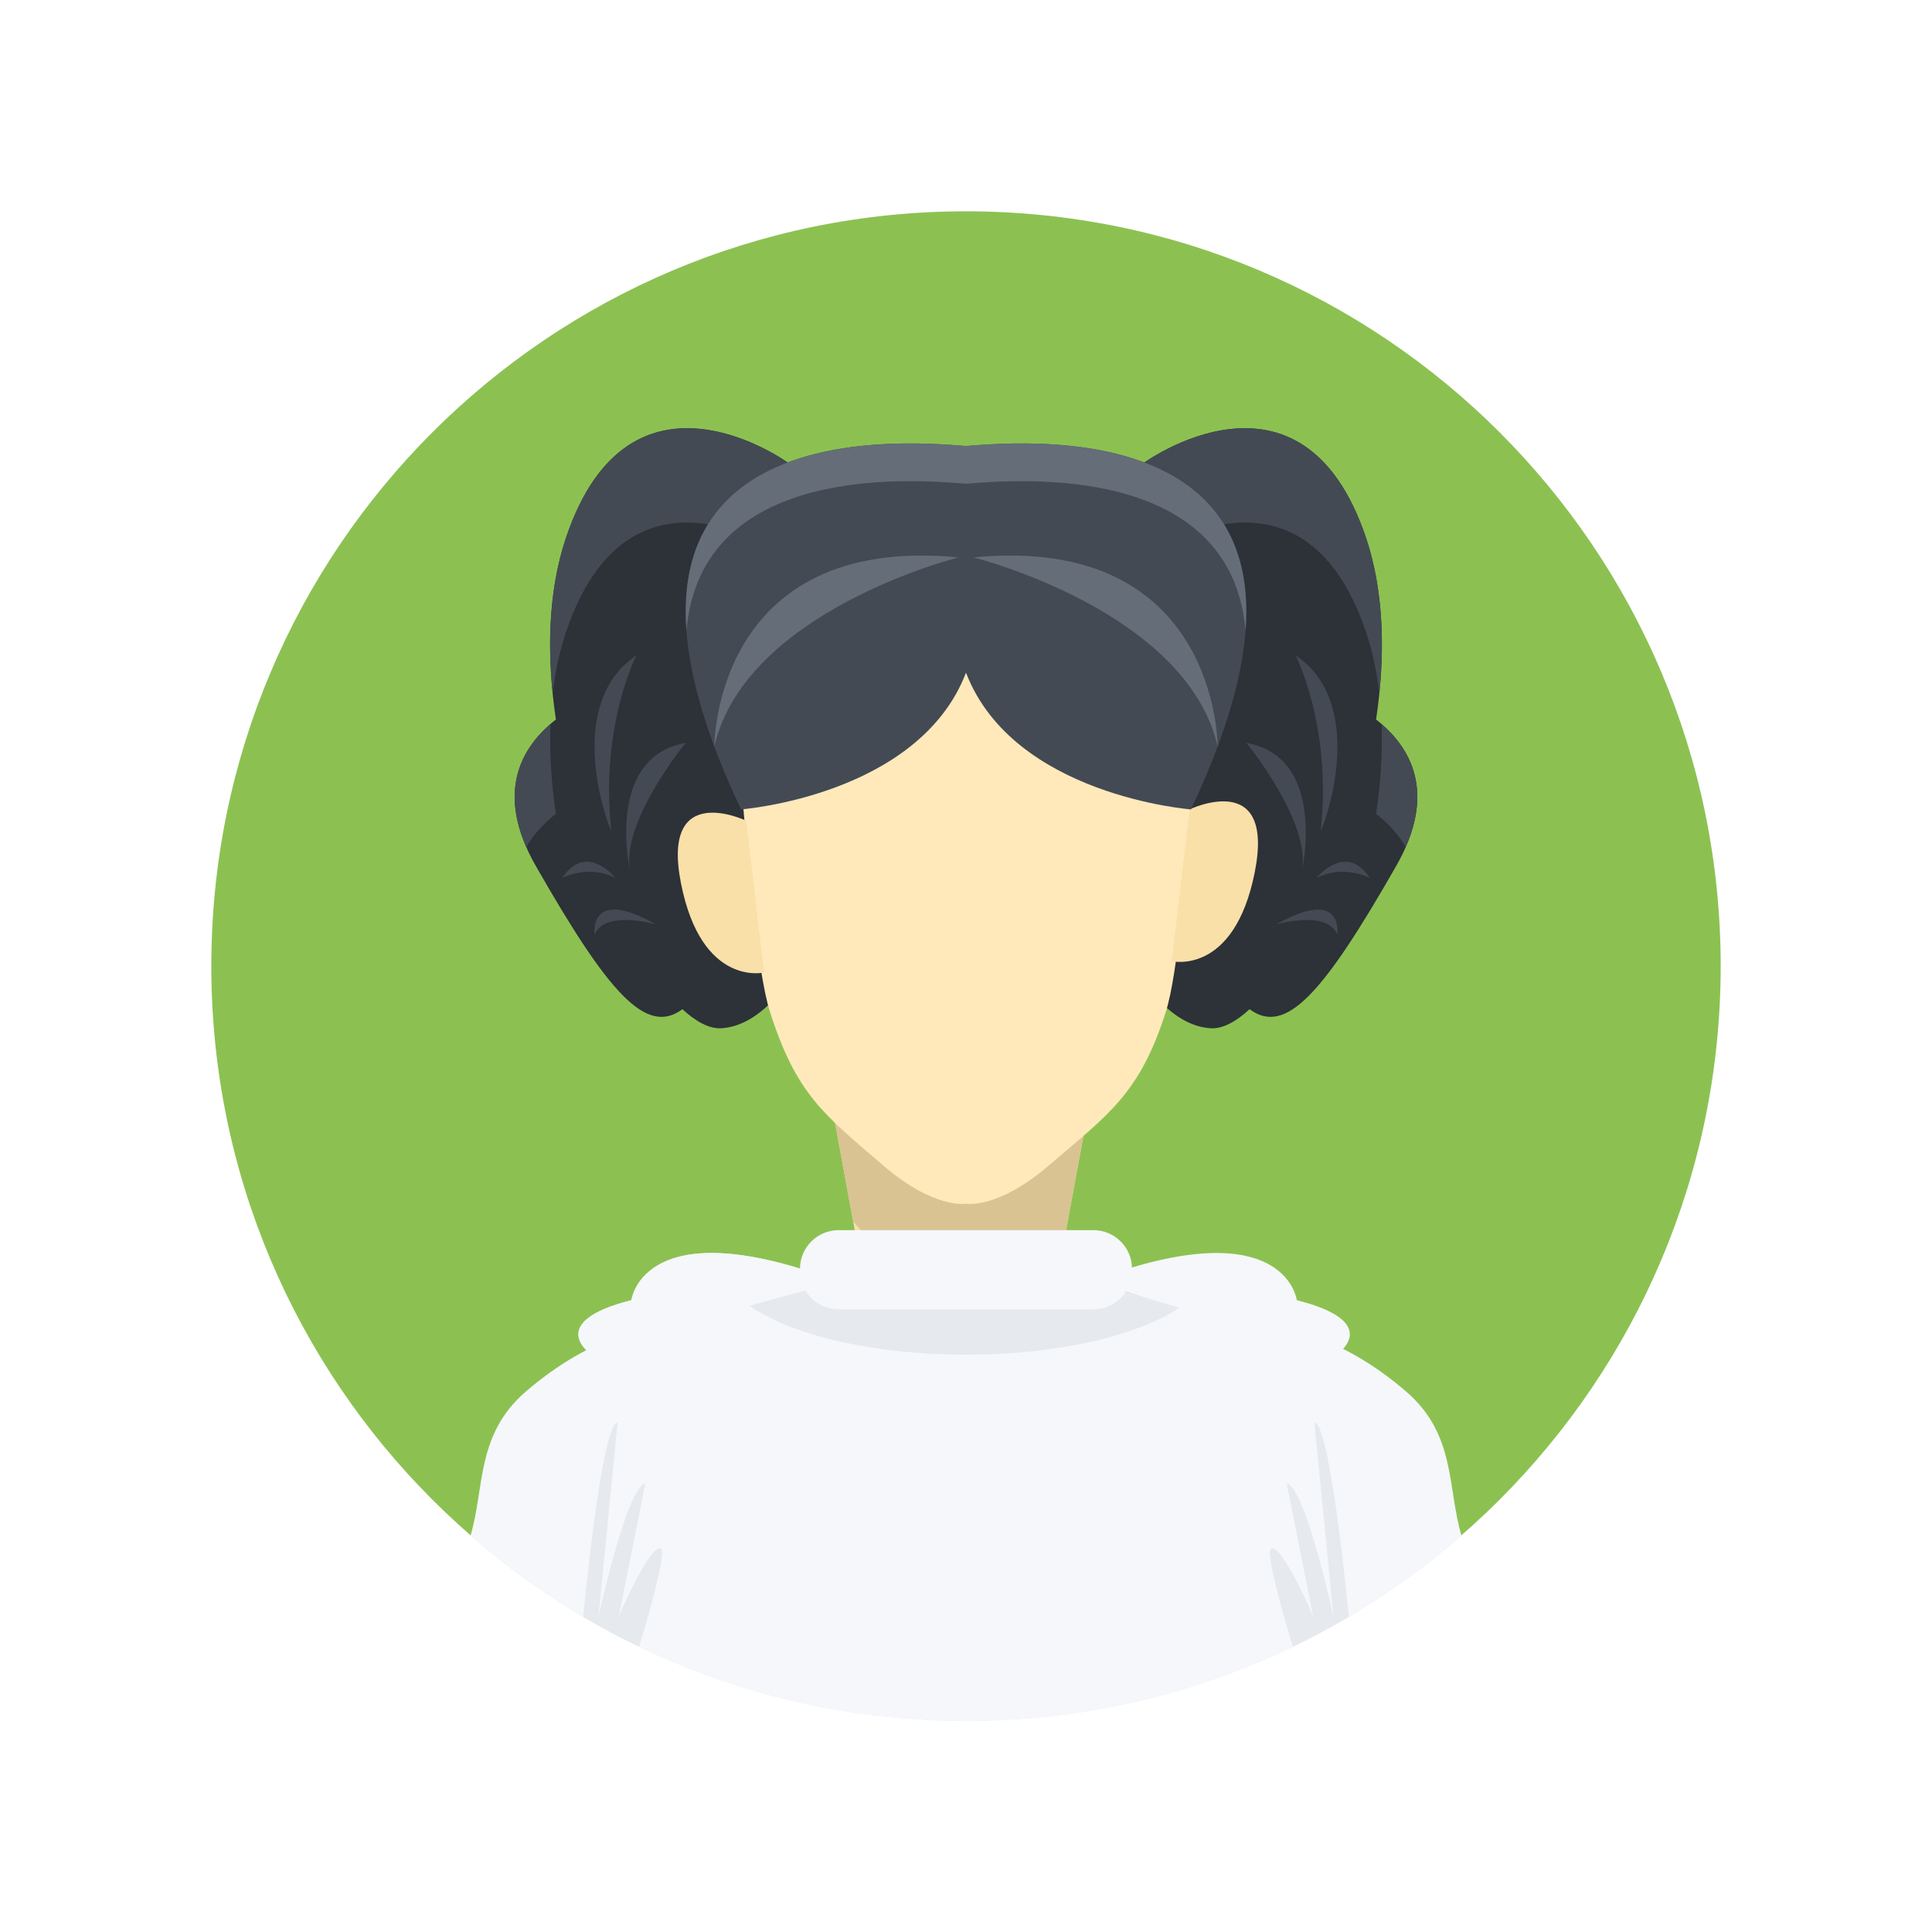
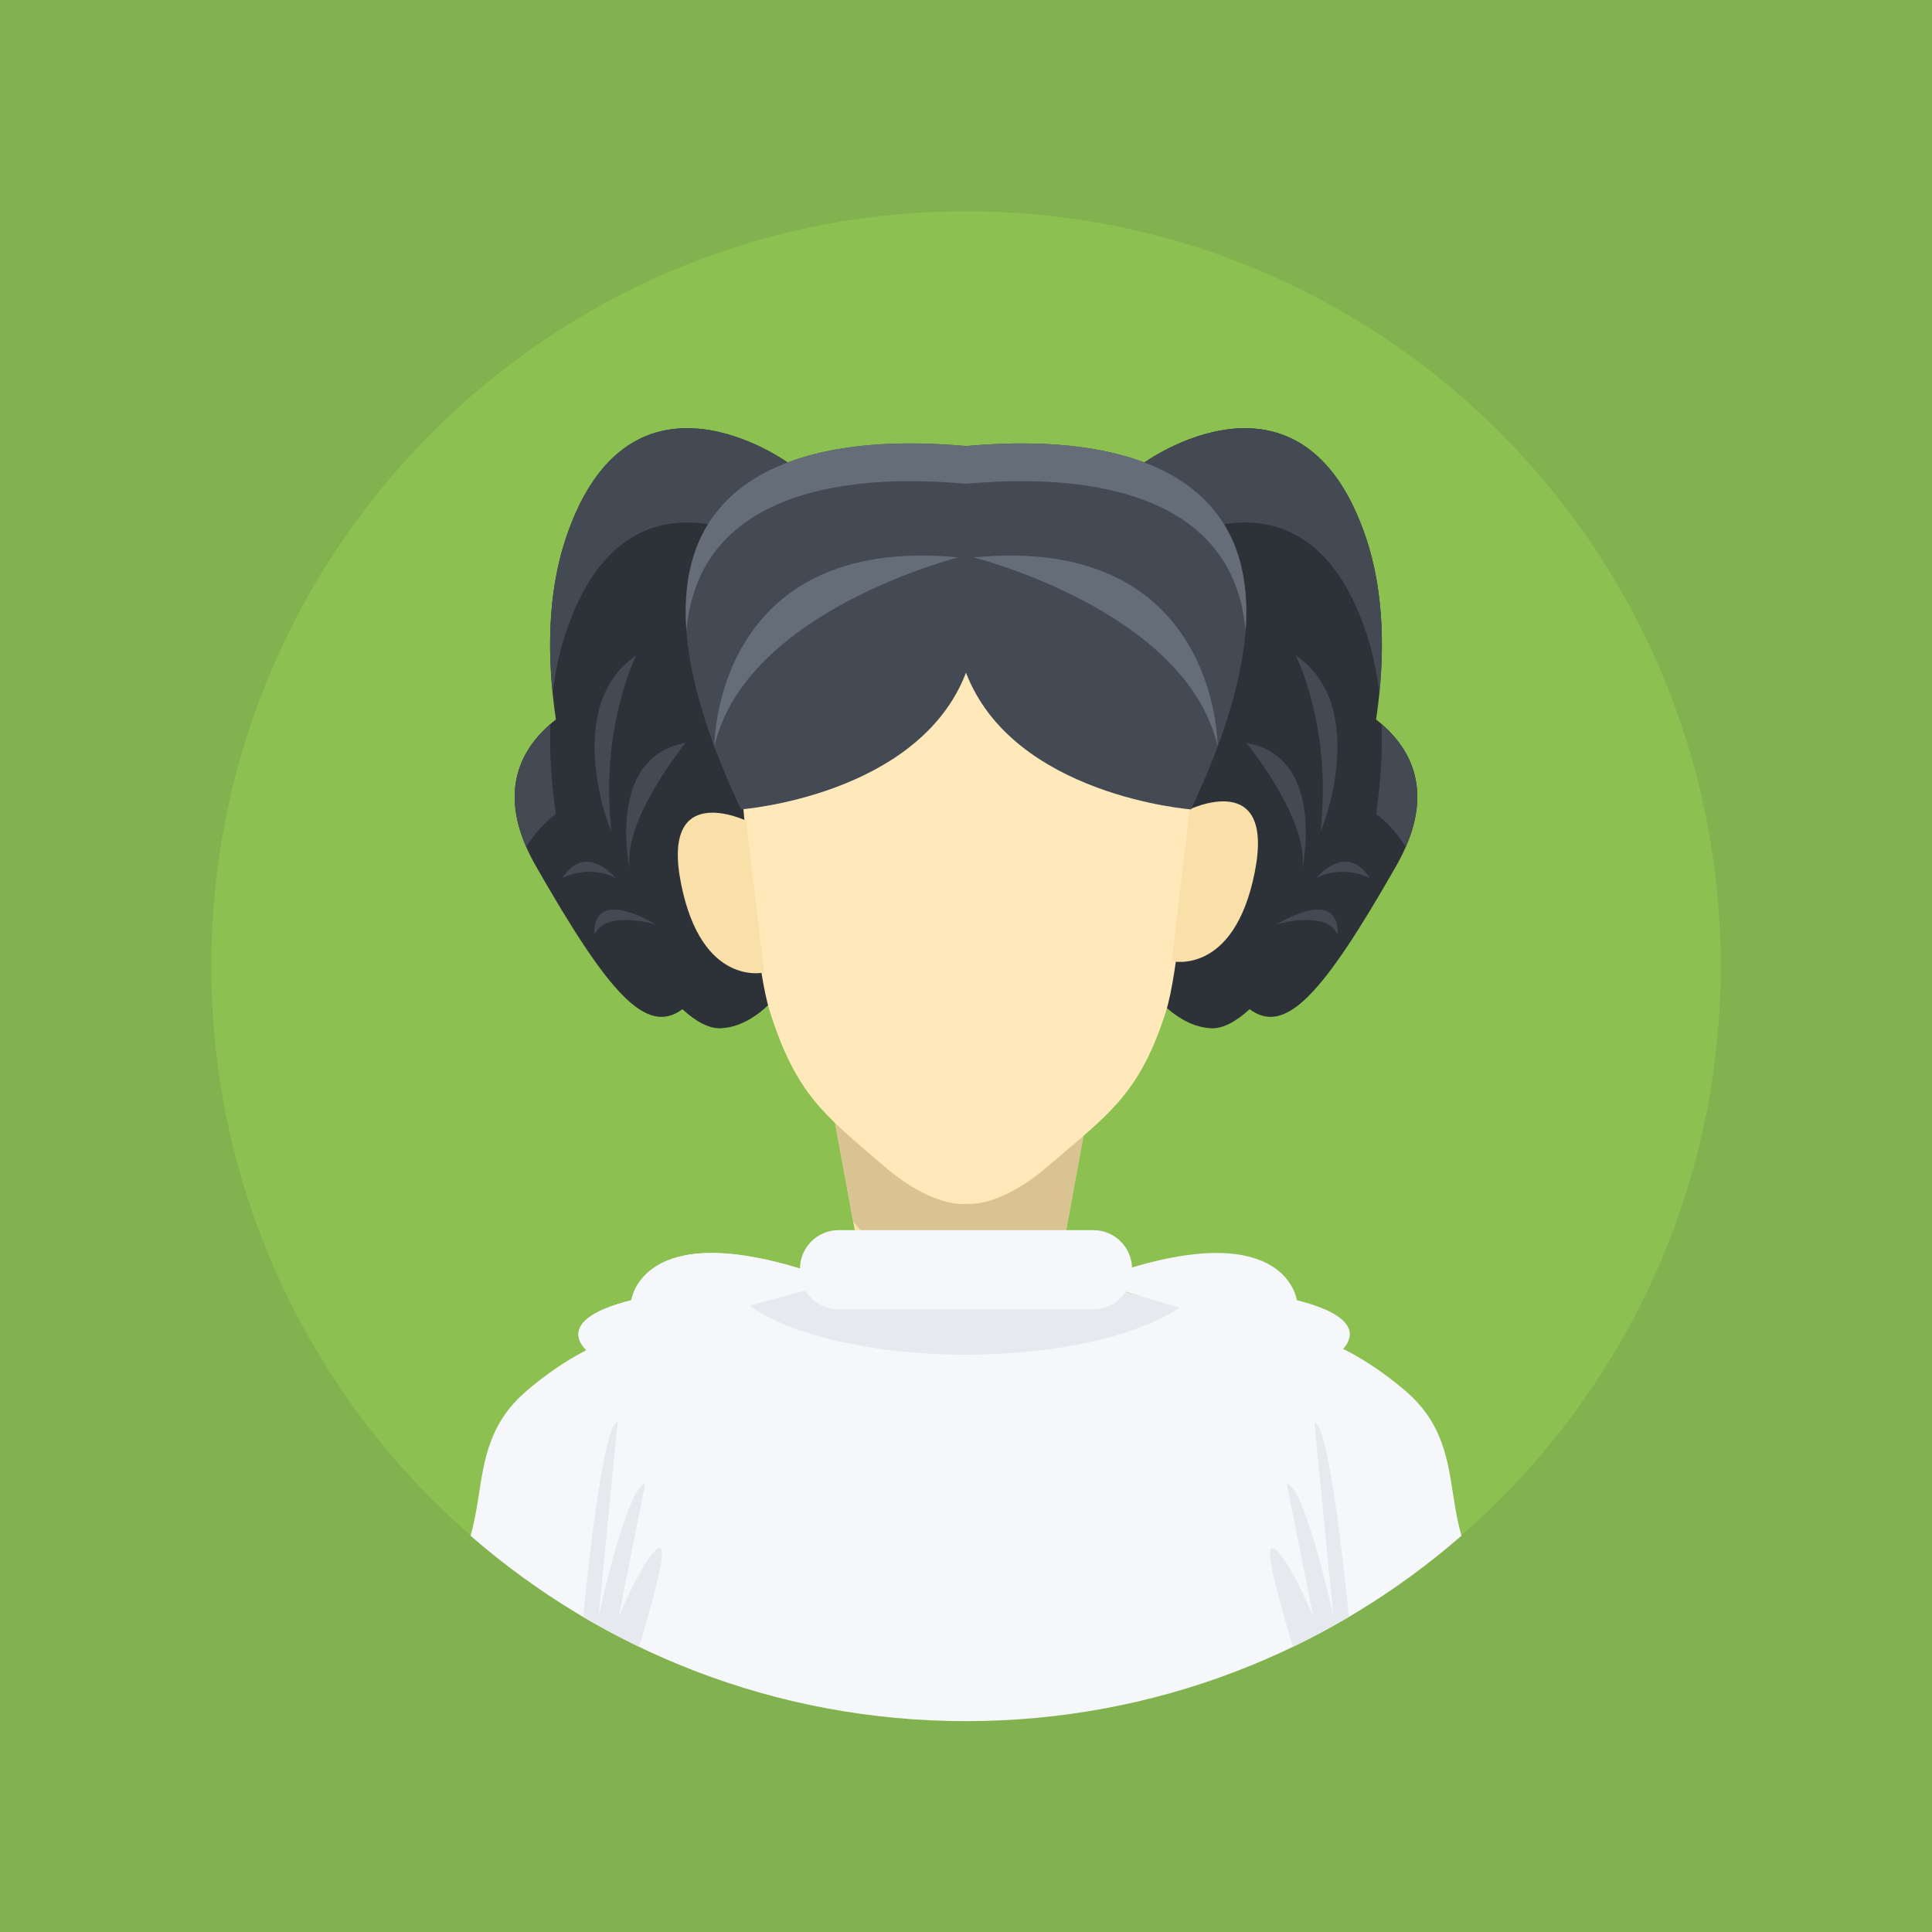
<svg xmlns="http://www.w3.org/2000/svg" id="svg2" version="1.1" width="640" height="640" xml:space="preserve">
  <defs id="defs6">
    <clipPath clipPathUnits="userSpaceOnUse" id="clipPath16">
      <path d="M 0,512 512,512 512,0 0,0 0,512 z" id="path18" />
    </clipPath>
    <clipPath clipPathUnits="userSpaceOnUse" id="clipPath34">
      <path d="M 0,512 512,512 512,0 0,0 0,512 z" id="path36" />
    </clipPath>
    <clipPath clipPathUnits="userSpaceOnUse" id="clipPath46">
      <path d="M 0,512 512,512 512,0 0,0 0,512 z" id="path48" />
    </clipPath>
  </defs>
  <g id="g10" transform="matrix(1.25,0,0,-1.25,0,640)">
    <g id="g12">
      <g id="g14" clip-path="url(#clipPath16)">
        <path d="m 0,512 -512,0 0,512 512,0 0,-512 z" style="fill:#ffffff;fill-opacity:1;fill-rule:nonzero;stroke:none" id="path20" />
        <path d="m 512,512 -512,0 0,512 512,0 0,-512 z" style="fill:#ffffff;fill-opacity:1;fill-rule:nonzero;stroke:none" id="path22" />
        <path d="m 1024,512 -512,0 0,512 512,0 0,-512 z" style="fill:#ffffff;fill-opacity:1;fill-rule:nonzero;stroke:none" id="path24" />
      </g>
    </g>
    <g id="g26" transform="translate(0,512.0001)">
      <path d="M 0,0 0,-512 0,0 z" style="fill:#ffffff;fill-opacity:1;fill-rule:nonzero;stroke:none" id="path28" />
    </g>
    <g id="g30">
      <g id="g32" clip-path="url(#clipPath34)">
        <path d="m 1024,0 -512,0 0,512 512,0 0,-512 z" style="fill:#ffffff;fill-opacity:1;fill-rule:nonzero;stroke:none" id="path38" />
      </g>
    </g>
-     <path d="M 0,0 512,0 512,512 0,512 0,0 z" style="fill:#ffffff;fill-opacity:1;fill-rule:nonzero;stroke:none" id="path40" />
+     <path d="M 0,0 512,0 512,512 0,512 0,0 z" style="fill:#82b250;fill-opacity:1;fill-rule:nonzero;stroke:none" id="path40" />
    <g id="g42">
      <g id="g44" clip-path="url(#clipPath46)">
        <g id="g50" transform="translate(456,256)">
          <path d="m 0,0 c 0,-110.457 -89.543,-200 -200,-200 -110.457,0 -200,89.543 -200,200 0,110.457 89.543,200 200,200 C -89.543,200 0,110.457 0,0" style="fill:#8cc152;fill-opacity:1;fill-rule:nonzero;stroke:none" id="path52" />
        </g>
        <g id="g54" transform="translate(364.6782,321.3203)">
          <path d="m 0,0 c 2.498,16.773 2.194,33.709 -2.677,48.18 -17,50.5 -59.001,19.747 -59.001,19.747 L -75.442,-41.32 c 0,0 12.203,-39.5 31.703,-40.5 3.038,-0.157 6.538,1.668 10.219,5.046 9.612,-7.136 19.625,4.325 38.842,37.954 C 16.557,-19.16 8.883,-6.937 0,0" style="fill:#2d3138;fill-opacity:1;fill-rule:nonzero;stroke:none" id="path56" />
        </g>
        <g id="g58" transform="translate(209,389.2471)">
          <path d="m 0,0 c 0,0 -42.001,30.753 -59.001,-19.747 -4.872,-14.471 -5.175,-31.406 -2.677,-48.18 -8.884,-6.937 -16.557,-19.16 -5.322,-38.82 19.217,-33.629 29.23,-45.09 38.841,-37.954 3.681,-3.378 7.182,-5.202 10.22,-5.046 19.5,1 31.703,40.5 31.703,40.5 L 0,0 z" style="fill:#2d3138;fill-opacity:1;fill-rule:nonzero;stroke:none" id="path60" />
        </g>
        <g id="g62" transform="translate(364.6782,296.3203)">
          <path d="M 0,0 C 2.973,-2.321 5.806,-5.238 7.844,-8.824 14.748,6.92 8.913,17.342 1.461,23.795 1.734,16.015 1.19,7.99 0,0" style="fill:#434a54;fill-opacity:1;fill-rule:nonzero;stroke:none" id="path64" />
        </g>
        <g id="g66" transform="translate(303,364.2471)">
          <path d="m 0,0 c 0,0 42.001,30.753 59.001,-19.747 1.734,-5.152 2.88,-10.621 3.536,-16.28 1.464,14.469 0.668,28.793 -3.536,41.28 C 42.001,55.753 0,25 0,25 L -13.764,-84.247 c 0,0 0.806,-2.607 2.332,-6.493 L 0,0 z" style="fill:#434a54;fill-opacity:1;fill-rule:nonzero;stroke:none" id="path68" />
        </g>
        <g id="g70" transform="translate(149.999,344.5)">
          <path d="m 0,0 c 17,50.5 59.001,19.747 59.001,19.747 l 11.432,-90.74 c 1.525,3.887 2.332,6.493 2.332,6.493 L 59.001,44.747 C 59.001,44.747 17,75.5 0,25 -4.204,12.513 -5,-1.811 -3.536,-16.28 -2.88,-10.621 -1.734,-5.152 0,0" style="fill:#434a54;fill-opacity:1;fill-rule:nonzero;stroke:none" id="path72" />
        </g>
        <g id="g74" transform="translate(147.3218,296.3203)">
          <path d="M 0,0 C -1.19,7.99 -1.734,16.015 -1.461,23.795 -8.913,17.342 -14.748,6.92 -7.844,-8.824 -5.806,-5.238 -2.973,-2.321 0,0" style="fill:#434a54;fill-opacity:1;fill-rule:nonzero;stroke:none" id="path76" />
        </g>
        <g id="g78" transform="translate(162,292)">
          <path d="M 0,0 C 0.18,-1.657 -13.666,32.668 6.667,46.334 6.667,46.334 -3,27.666 0,0" style="fill:#434a54;fill-opacity:1;fill-rule:nonzero;stroke:none" id="path80" />
        </g>
        <g id="g82" transform="translate(167,281)">
          <path d="M 0,0 C 0,0 -6.916,30.277 14.709,34.139 14.709,34.139 -2.667,13 0,0" style="fill:#434a54;fill-opacity:1;fill-rule:nonzero;stroke:none" id="path84" />
        </g>
        <g id="g86" transform="translate(173.8281,267)">
          <path d="m 0,0 c 0,0 -13.37,4.001 -16.266,-2.666 0,0 -1.742,12.922 16.266,2.666" style="fill:#434a54;fill-opacity:1;fill-rule:nonzero;stroke:none" id="path88" />
        </g>
        <g id="g90" transform="translate(163.1147,279.334)">
          <path d="m 0,0 c 0,0 -7.782,9.667 -14.115,0 0,0 6.896,3.667 14.115,0" style="fill:#434a54;fill-opacity:1;fill-rule:nonzero;stroke:none" id="path92" />
        </g>
        <g id="g94" transform="translate(350,292)">
          <path d="M 0,0 C -0.18,-1.657 13.666,32.668 -6.667,46.334 -6.667,46.334 3,27.666 0,0" style="fill:#434a54;fill-opacity:1;fill-rule:nonzero;stroke:none" id="path96" />
        </g>
        <g id="g98" transform="translate(345,281)">
          <path d="M 0,0 C 0,0 6.916,30.277 -14.709,34.139 -14.709,34.139 2.667,13 0,0" style="fill:#434a54;fill-opacity:1;fill-rule:nonzero;stroke:none" id="path100" />
        </g>
        <g id="g102" transform="translate(338.1719,267)">
          <path d="m 0,0 c 0,0 13.37,4.001 16.266,-2.666 0,0 1.742,12.922 -16.266,2.666" style="fill:#434a54;fill-opacity:1;fill-rule:nonzero;stroke:none" id="path104" />
        </g>
        <g id="g106" transform="translate(348.8853,279.334)">
          <path d="M 0,0 C 0,0 7.782,9.667 14.115,0 14.115,0 7.219,3.667 0,0" style="fill:#434a54;fill-opacity:1;fill-rule:nonzero;stroke:none" id="path108" />
        </g>
        <g id="g110" transform="translate(218.6279,171.4434)">
          <path d="m 0,0 -61.852,-18.443 c 0,0 -12.778,8.544 10.556,14.438 0,0 2.668,21.563 45.668,8.062 L 0,0 z" style="fill:#f5f7fa;fill-opacity:1;fill-rule:nonzero;stroke:none" id="path112" />
        </g>
        <g id="g114" transform="translate(218.6279,171.4434)">
          <path d="m 0,0 -61.852,-18.443 c 0,0 -12.778,8.544 10.556,14.438 0,0 2.668,21.563 45.668,8.062 L 0,0 z" style="fill:#f5f7fa;fill-opacity:1;fill-rule:nonzero;stroke:none" id="path116" />
        </g>
        <g id="g118" transform="translate(254.5273,258)">
          <path d="m 0,0 -42.25,5.5 16.307,-88.734 c 0,0 3.666,-30.766 25.943,-30.766 22.277,0 25.943,30.766 25.943,30.766 L 42.25,5.5 0,0 z" style="fill:#f9e0a8;fill-opacity:1;fill-rule:nonzero;stroke:none" id="path120" />
        </g>
        <g id="g122" transform="translate(288.5273,248.5)">
          <path d="m 0,0 -69.525,-21.592 7.086,-38.555 c 10.66,-13.146 26.918,-25.187 50.957,-26.265 2.709,6.691 3.425,12.678 3.425,12.678 L 4.07,-7.744 C 1.686,-2.947 0,0 0,0" style="fill:#d9c392;fill-opacity:1;fill-rule:nonzero;stroke:none" id="path124" />
        </g>
        <g id="g126" transform="translate(372.668,143.2109)">
          <path d="m 0,0 c -7.353,6.355 -19.364,14.563 -30.666,15.666 -3.6,0.352 -26.496,6.013 -47.197,11.631 l -2.207,4.992 -24.598,6.377 c 0,0 -45,-5.377 -47.099,-6.377 -0.539,-0.257 -1.355,-1.834 -2.273,-4.057 -21.432,-5.908 -44.83,-12.194 -48.63,-12.566 -11.302,-1.103 -23.313,-9.311 -30.666,-15.666 -13.235,-11.439 -10.854,-25.453 -14.641,-38.188 35.133,-30.605 81.055,-49.144 131.309,-49.144 50.254,0 96.176,18.539 131.309,49.144 C 10.854,-25.453 13.235,-11.439 0,0" style="fill:#f5f7fa;fill-opacity:1;fill-rule:nonzero;stroke:none" id="path128" />
        </g>
        <g id="g130" transform="translate(312.9785,165.7051)">
          <path d="m 0,0 c -5.889,1.516 -12.123,3.16 -18.173,4.803 l -2.208,4.992 -24.598,6.377 c 0,0 -45,-5.377 -47.099,-6.377 -0.538,-0.257 -1.354,-1.834 -2.273,-4.057 -6.697,-1.846 -13.587,-3.729 -20.011,-5.458 10.924,-7.723 32.513,-12.985 57.383,-12.985 24.568,0 45.933,5.135 56.979,12.705" style="fill:#e6e9ed;fill-opacity:1;fill-rule:nonzero;stroke:none" id="path132" />
        </g>
        <g id="g134" transform="translate(300,175.25)">
          <path d="m 0,0 c 0,-5.661 -4.589,-10.25 -10.25,-10.25 l -67.5,0 C -83.411,-10.25 -88,-5.661 -88,0 l 0,0.5 c 0,5.661 4.589,10.25 10.25,10.25 l 67.5,0 C -4.589,10.75 0,6.161 0,0.5 L 0,0 z" style="fill:#f5f7fa;fill-opacity:1;fill-rule:nonzero;stroke:none" id="path136" />
        </g>
        <g id="g138" transform="translate(169.3604,75.582)">
          <path d="m 0,0 c 3.553,11.775 7.364,25.701 5.64,26.084 -3,0.667 -11,-18 -11,-18 l 7,35.212 C -3.36,42.175 -10.783,7.751 -10.783,7.751 l 5.089,51.666 c -3.387,0 -7.3,-33.003 -9.131,-51.489 C -10.008,5.086 -5.064,2.438 0,0" style="fill:#e6e9ed;fill-opacity:1;fill-rule:nonzero;stroke:none" id="path140" />
        </g>
        <g id="g142" transform="translate(292.3721,171.4434)">
          <path d="m 0,0 61.852,-18.443 c 0,0 12.778,8.544 -10.556,14.438 0,0 -2.668,21.563 -45.668,8.062 L 0,0 z" style="fill:#f5f7fa;fill-opacity:1;fill-rule:nonzero;stroke:none" id="path144" />
        </g>
        <g id="g146" transform="translate(342.6396,75.582)">
          <path d="m 0,0 c -3.553,11.775 -7.364,25.701 -5.64,26.084 3,0.667 11,-18 11,-18 l -7,35.212 C 3.36,42.175 10.783,7.751 10.783,7.751 L 5.694,59.417 c 3.387,0 7.3,-33.003 9.131,-51.489 C 10.008,5.086 5.064,2.438 0,0" style="fill:#e6e9ed;fill-opacity:1;fill-rule:nonzero;stroke:none" id="path148" />
        </g>
        <g id="g150" transform="translate(256,358)">
          <path d="m 0,0 -63,0 c 0,0 4.785,-94.465 11,-114 7,-22.001 14.237,-27.287 30.226,-41 C -8.366,-166.5 0,-165 0,-165 c 0,0 8.366,-1.5 21.774,10 C 37.763,-141.287 46,-136.001 53,-114 59.215,-94.465 63,0 63,0 L 0,0 z" style="fill:#ffe9ba;fill-opacity:1;fill-rule:nonzero;stroke:none" id="path152" />
        </g>
        <g id="g154" transform="translate(197.75,294.5)">
          <path d="m 0,0 c 0,0 -22.743,10.911 -17.273,-16.638 5.467,-27.55 22.017,-23.583 22.017,-23.583 L 0,0 z" style="fill:#f9e0a8;fill-opacity:1;fill-rule:nonzero;stroke:none" id="path156" />
        </g>
        <g id="g158" transform="translate(315.25,297.5)">
          <path d="M 0,0 C 0,0 22.743,10.911 17.273,-16.638 11.806,-44.188 -4.744,-40.221 -4.744,-40.221 L 0,0 z" style="fill:#f9e0a8;fill-opacity:1;fill-rule:nonzero;stroke:none" id="path160" />
        </g>
        <g id="g162" transform="translate(256,393.8018)">
          <path d="m 0,0 c -18.115,1.462 -109.361,8.931 -59.627,-96.302 0,0 47.087,3.586 59.627,36.227 C 12.539,-92.716 59.627,-96.302 59.627,-96.302 109.36,8.931 18.115,1.462 0,0" style="fill:#434a54;fill-opacity:1;fill-rule:nonzero;stroke:none" id="path164" />
        </g>
        <g id="g166" transform="translate(256,383.8018)">
          <path d="M 0,0 C 13.829,1.116 70.263,5.725 74.079,-38.963 78.268,16.376 14.785,11.193 0,10 -14.785,11.193 -78.268,16.376 -74.08,-38.962 -70.263,5.725 -13.828,1.116 0,0" style="fill:#656d78;fill-opacity:1;fill-rule:nonzero;stroke:none" id="path168" />
        </g>
        <g id="g170" transform="translate(189.313,314.1729)">
          <path d="M 0,0 C 0,0 -0.313,56.396 64.687,50.111 64.687,50.111 8.245,35.99 0,0" style="fill:#656d78;fill-opacity:1;fill-rule:nonzero;stroke:none" id="path172" />
        </g>
        <g id="g174" transform="translate(322.687,314.1729)">
          <path d="M 0,0 C 0,0 0.313,56.396 -64.687,50.111 -64.687,50.111 -8.245,35.99 0,0" style="fill:#656d78;fill-opacity:1;fill-rule:nonzero;stroke:none" id="path176" />
        </g>
      </g>
    </g>
  </g>
</svg>
